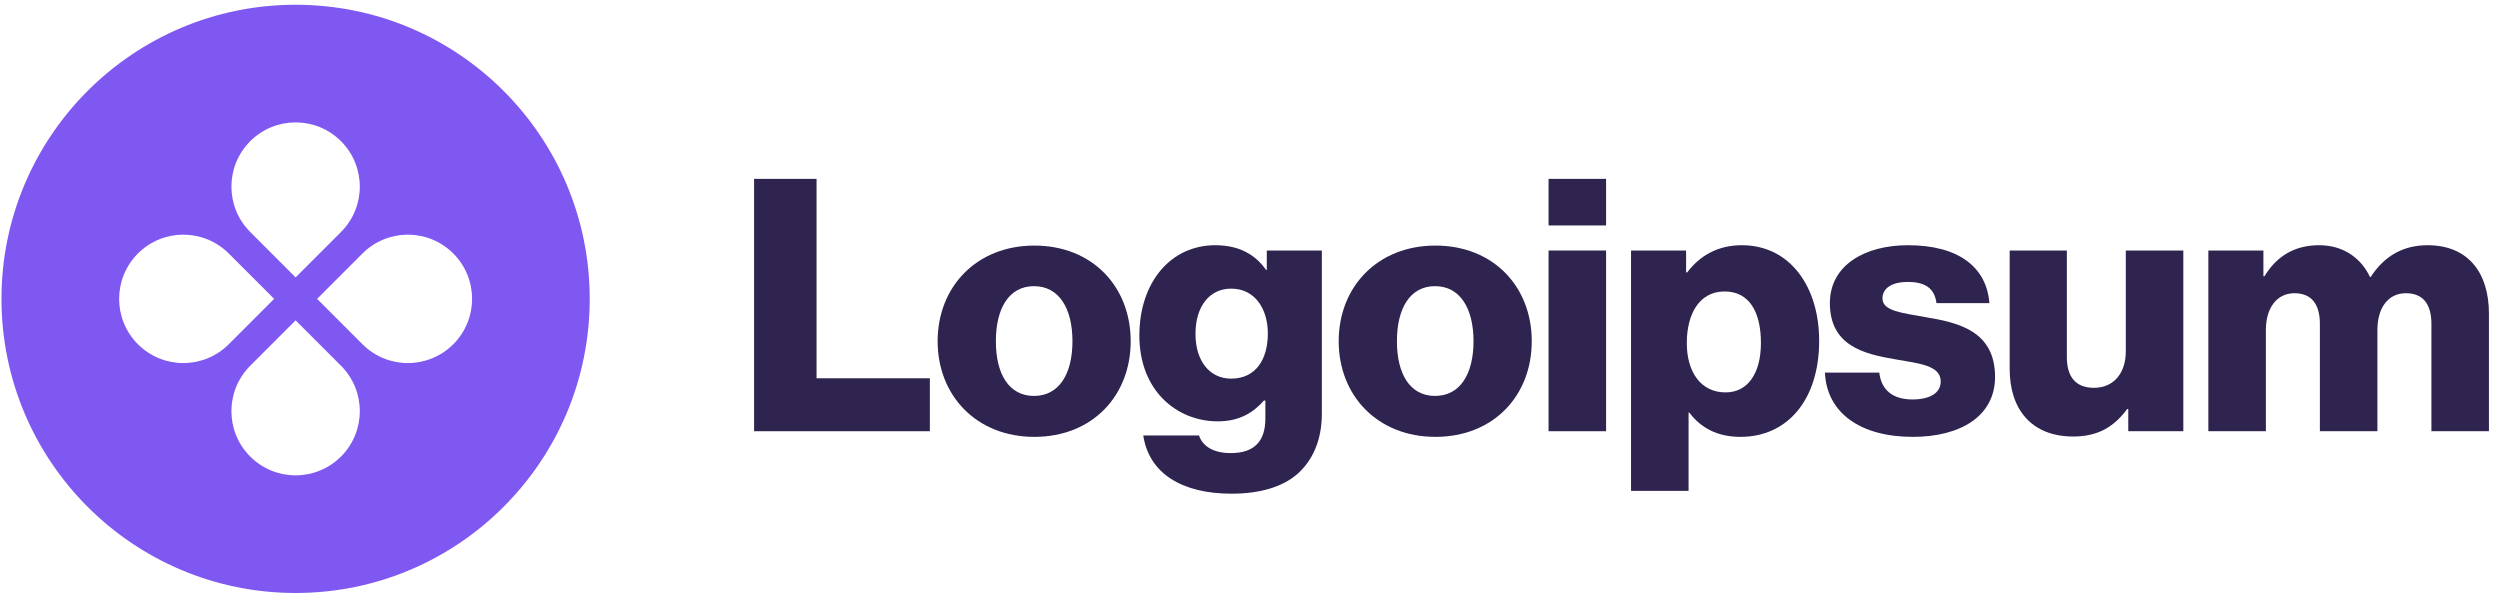
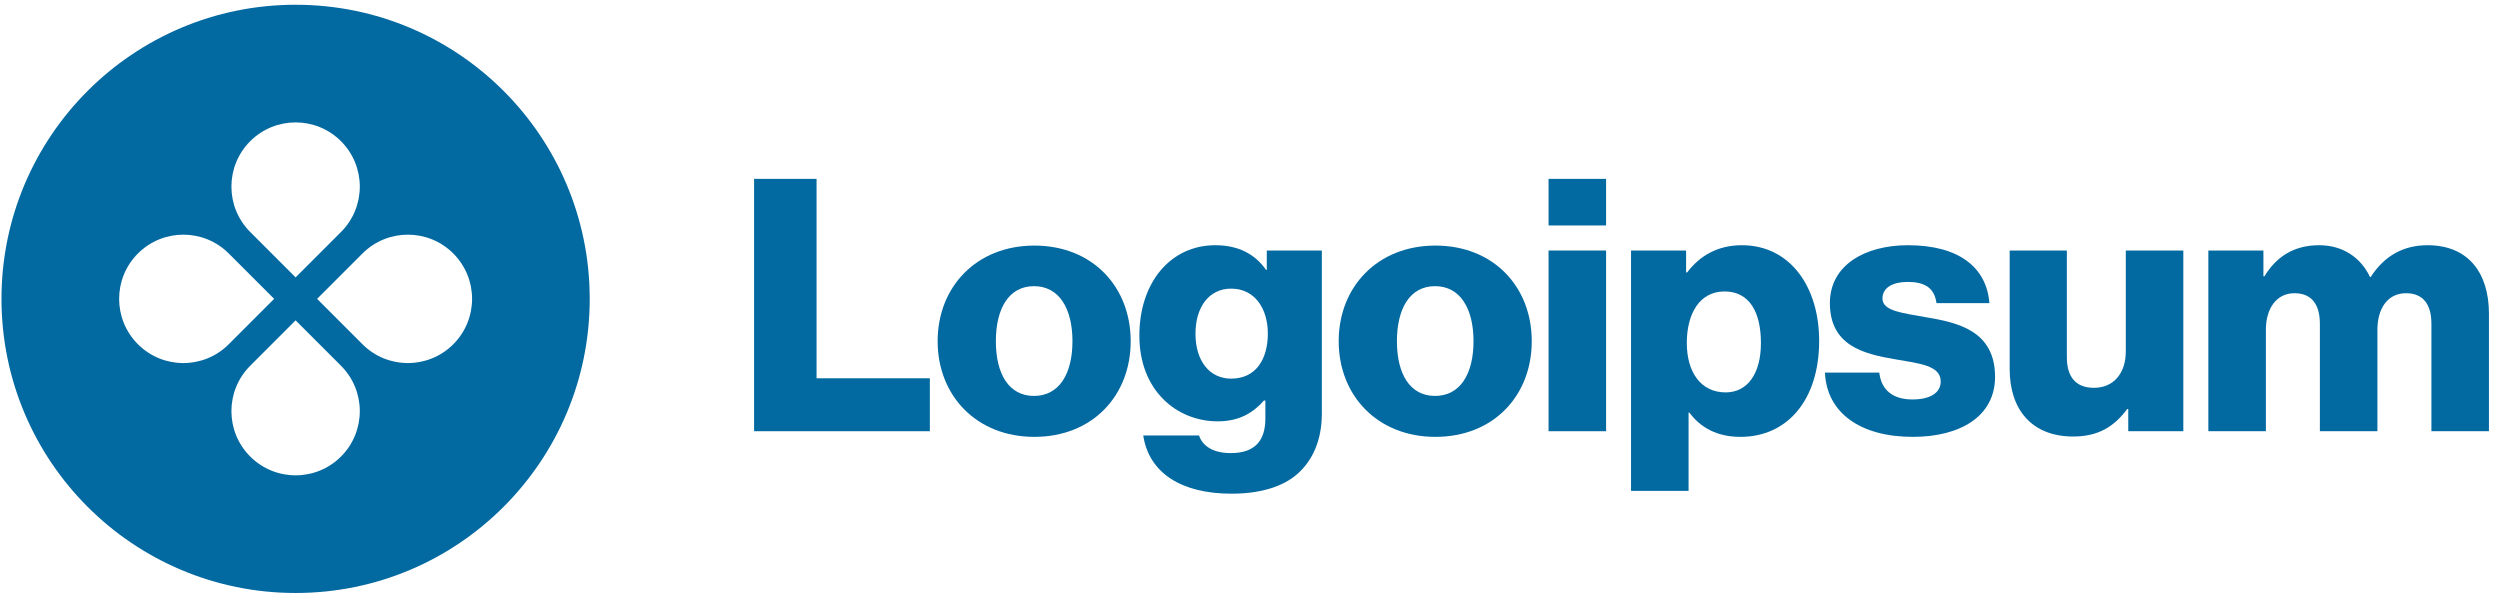
<svg xmlns="http://www.w3.org/2000/svg" id="logo-52" width="170" height="41" viewBox="0 0 170 41" fill="none">
-   <path d="M51.278 29.323H63.23V25.723H55.526V12.163H51.278V29.323Z" class="cneutral" fill="#2F234F" />
-   <path d="M70.311 26.923C68.607 26.923 67.719 25.435 67.719 23.203C67.719 20.971 68.607 19.459 70.311 19.459C72.015 19.459 72.927 20.971 72.927 23.203C72.927 25.435 72.015 26.923 70.311 26.923ZM70.335 29.707C74.295 29.707 76.887 26.899 76.887 23.203C76.887 19.507 74.295 16.699 70.335 16.699C66.399 16.699 63.759 19.507 63.759 23.203C63.759 26.899 66.399 29.707 70.335 29.707Z" class="cneutral" fill="#2F234F" />
-   <path d="M83.741 33.571C85.565 33.571 87.173 33.163 88.253 32.203C89.237 31.315 89.885 29.971 89.885 28.123V17.035H86.141V18.355H86.093C85.373 17.323 84.269 16.675 82.637 16.675C79.589 16.675 77.477 19.219 77.477 22.819C77.477 26.587 80.045 28.651 82.805 28.651C84.293 28.651 85.229 28.051 85.949 27.235H86.045V28.459C86.045 29.947 85.349 30.811 83.693 30.811C82.397 30.811 81.749 30.259 81.533 29.611H77.741C78.125 32.179 80.357 33.571 83.741 33.571ZM83.717 25.747C82.253 25.747 81.293 24.547 81.293 22.699C81.293 20.827 82.253 19.627 83.717 19.627C85.349 19.627 86.213 21.019 86.213 22.675C86.213 24.403 85.421 25.747 83.717 25.747Z" class="cneutral" fill="#2F234F" />
-   <path d="M97.583 26.923C95.879 26.923 94.991 25.435 94.991 23.203C94.991 20.971 95.879 19.459 97.583 19.459C99.287 19.459 100.199 20.971 100.199 23.203C100.199 25.435 99.287 26.923 97.583 26.923ZM97.607 29.707C101.567 29.707 104.159 26.899 104.159 23.203C104.159 19.507 101.567 16.699 97.607 16.699C93.671 16.699 91.031 19.507 91.031 23.203C91.031 26.899 93.671 29.707 97.607 29.707Z" class="cneutral" fill="#2F234F" />
-   <path d="M105.302 29.323H109.214V17.035H105.302V29.323ZM105.302 15.331H109.214V12.163H105.302V15.331Z" class="cneutral" fill="#2F234F" />
-   <path d="M110.911 33.379H114.823V28.051H114.871C115.639 29.083 116.767 29.707 118.351 29.707C121.567 29.707 123.703 27.163 123.703 23.179C123.703 19.483 121.711 16.675 118.447 16.675C116.767 16.675 115.567 17.419 114.727 18.523H114.655V17.035H110.911V33.379ZM117.343 26.683C115.663 26.683 114.703 25.315 114.703 23.323C114.703 21.331 115.567 19.819 117.271 19.819C118.951 19.819 119.743 21.211 119.743 23.323C119.743 25.411 118.831 26.683 117.343 26.683Z" class="cneutral" fill="#2F234F" />
-   <path d="M130.072 29.707C133.288 29.707 135.664 28.315 135.664 25.627C135.664 22.483 133.12 21.931 130.96 21.571C129.4 21.283 128.008 21.163 128.008 20.299C128.008 19.531 128.752 19.171 129.712 19.171C130.792 19.171 131.536 19.507 131.68 20.611H135.28C135.088 18.187 133.216 16.675 129.736 16.675C126.832 16.675 124.432 18.019 124.432 20.611C124.432 23.491 126.712 24.067 128.848 24.427C130.48 24.715 131.968 24.835 131.968 25.939C131.968 26.731 131.224 27.163 130.048 27.163C128.752 27.163 127.936 26.563 127.792 25.339H124.096C124.216 28.051 126.472 29.707 130.072 29.707Z" class="cneutral" fill="#2F234F" />
-   <path d="M140.978 29.683C142.682 29.683 143.762 29.011 144.65 27.811H144.722V29.323H148.466V17.035H144.554V23.899C144.554 25.363 143.738 26.371 142.394 26.371C141.146 26.371 140.546 25.627 140.546 24.283V17.035H136.658V25.099C136.658 27.835 138.146 29.683 140.978 29.683Z" class="cneutral" fill="#2F234F" />
-   <path d="M150.168 29.323H154.08V22.435C154.08 20.971 154.8 19.939 156.024 19.939C157.2 19.939 157.752 20.707 157.752 22.027V29.323H161.664V22.435C161.664 20.971 162.36 19.939 163.608 19.939C164.784 19.939 165.336 20.707 165.336 22.027V29.323H169.248V21.331C169.248 18.571 167.856 16.675 165.072 16.675C163.488 16.675 162.168 17.347 161.208 18.835H161.16C160.536 17.515 159.312 16.675 157.704 16.675C155.928 16.675 154.752 17.515 153.984 18.787H153.912V17.035H150.168V29.323Z" class="cneutral" fill="#2F234F" />
-   <path fill-rule="evenodd" clip-rule="evenodd" d="M20.101 40.323C31.147 40.323 40.101 31.369 40.101 20.323C40.101 9.278 31.147 0.323 20.101 0.323C9.056 0.323 0.101 9.278 0.101 20.323C0.101 31.369 9.056 40.323 20.101 40.323ZM23.188 15.776C24.893 14.071 24.893 11.307 23.188 9.602C21.483 7.897 18.719 7.897 17.015 9.602C15.31 11.307 15.31 14.071 17.015 15.776L20.101 18.863L23.188 15.776ZM24.649 23.41C26.354 25.115 29.118 25.115 30.823 23.41C32.528 21.705 32.528 18.941 30.823 17.236C29.118 15.531 26.354 15.531 24.649 17.236L21.562 20.323L24.649 23.41ZM23.188 31.045C24.893 29.34 24.893 26.576 23.188 24.871L20.101 21.784L17.015 24.871C15.31 26.576 15.31 29.34 17.015 31.045C18.719 32.749 21.483 32.749 23.188 31.045ZM9.38 23.41C7.675 21.705 7.675 18.941 9.38 17.236C11.085 15.531 13.849 15.531 15.554 17.236L18.641 20.323L15.554 23.41C13.849 25.115 11.085 25.115 9.38 23.41Z" class="ccustom" fill="#7F57F1" />
+   <path d="M51.278 29.323H63.23V25.723H55.526V12.163H51.278V29.323Z" class="cneutral" fill="#0369a1" />
+   <path d="M70.311 26.923C68.607 26.923 67.719 25.435 67.719 23.203C67.719 20.971 68.607 19.459 70.311 19.459C72.015 19.459 72.927 20.971 72.927 23.203C72.927 25.435 72.015 26.923 70.311 26.923ZM70.335 29.707C74.295 29.707 76.887 26.899 76.887 23.203C76.887 19.507 74.295 16.699 70.335 16.699C66.399 16.699 63.759 19.507 63.759 23.203C63.759 26.899 66.399 29.707 70.335 29.707Z" class="cneutral" fill="#0369a1" />
+   <path d="M83.741 33.571C85.565 33.571 87.173 33.163 88.253 32.203C89.237 31.315 89.885 29.971 89.885 28.123V17.035H86.141V18.355H86.093C85.373 17.323 84.269 16.675 82.637 16.675C79.589 16.675 77.477 19.219 77.477 22.819C77.477 26.587 80.045 28.651 82.805 28.651C84.293 28.651 85.229 28.051 85.949 27.235H86.045V28.459C86.045 29.947 85.349 30.811 83.693 30.811C82.397 30.811 81.749 30.259 81.533 29.611H77.741C78.125 32.179 80.357 33.571 83.741 33.571ZM83.717 25.747C82.253 25.747 81.293 24.547 81.293 22.699C81.293 20.827 82.253 19.627 83.717 19.627C85.349 19.627 86.213 21.019 86.213 22.675C86.213 24.403 85.421 25.747 83.717 25.747Z" class="cneutral" fill="#0369a1" />
+   <path d="M97.583 26.923C95.879 26.923 94.991 25.435 94.991 23.203C94.991 20.971 95.879 19.459 97.583 19.459C99.287 19.459 100.199 20.971 100.199 23.203C100.199 25.435 99.287 26.923 97.583 26.923ZM97.607 29.707C101.567 29.707 104.159 26.899 104.159 23.203C104.159 19.507 101.567 16.699 97.607 16.699C93.671 16.699 91.031 19.507 91.031 23.203C91.031 26.899 93.671 29.707 97.607 29.707Z" class="cneutral" fill="#0369a1" />
+   <path d="M105.302 29.323H109.214V17.035H105.302V29.323ZM105.302 15.331H109.214V12.163H105.302V15.331Z" class="cneutral" fill="#0369a1" />
+   <path d="M110.911 33.379H114.823V28.051H114.871C115.639 29.083 116.767 29.707 118.351 29.707C121.567 29.707 123.703 27.163 123.703 23.179C123.703 19.483 121.711 16.675 118.447 16.675C116.767 16.675 115.567 17.419 114.727 18.523H114.655V17.035H110.911V33.379ZM117.343 26.683C115.663 26.683 114.703 25.315 114.703 23.323C114.703 21.331 115.567 19.819 117.271 19.819C118.951 19.819 119.743 21.211 119.743 23.323C119.743 25.411 118.831 26.683 117.343 26.683Z" class="cneutral" fill="#0369a1" />
+   <path d="M130.072 29.707C133.288 29.707 135.664 28.315 135.664 25.627C135.664 22.483 133.12 21.931 130.96 21.571C129.4 21.283 128.008 21.163 128.008 20.299C128.008 19.531 128.752 19.171 129.712 19.171C130.792 19.171 131.536 19.507 131.68 20.611H135.28C135.088 18.187 133.216 16.675 129.736 16.675C126.832 16.675 124.432 18.019 124.432 20.611C124.432 23.491 126.712 24.067 128.848 24.427C130.48 24.715 131.968 24.835 131.968 25.939C131.968 26.731 131.224 27.163 130.048 27.163C128.752 27.163 127.936 26.563 127.792 25.339H124.096C124.216 28.051 126.472 29.707 130.072 29.707Z" class="cneutral" fill="#0369a1" />
+   <path d="M140.978 29.683C142.682 29.683 143.762 29.011 144.65 27.811H144.722V29.323H148.466V17.035H144.554V23.899C144.554 25.363 143.738 26.371 142.394 26.371C141.146 26.371 140.546 25.627 140.546 24.283V17.035H136.658V25.099C136.658 27.835 138.146 29.683 140.978 29.683Z" class="cneutral" fill="#0369a1" />
+   <path d="M150.168 29.323H154.08V22.435C154.08 20.971 154.8 19.939 156.024 19.939C157.2 19.939 157.752 20.707 157.752 22.027V29.323H161.664V22.435C161.664 20.971 162.36 19.939 163.608 19.939C164.784 19.939 165.336 20.707 165.336 22.027V29.323H169.248V21.331C169.248 18.571 167.856 16.675 165.072 16.675C163.488 16.675 162.168 17.347 161.208 18.835H161.16C160.536 17.515 159.312 16.675 157.704 16.675C155.928 16.675 154.752 17.515 153.984 18.787H153.912V17.035H150.168V29.323Z" class="cneutral" fill="#0369a1" />
+   <path fill-rule="evenodd" clip-rule="evenodd" d="M20.101 40.323C31.147 40.323 40.101 31.369 40.101 20.323C40.101 9.278 31.147 0.323 20.101 0.323C9.056 0.323 0.101 9.278 0.101 20.323C0.101 31.369 9.056 40.323 20.101 40.323ZM23.188 15.776C24.893 14.071 24.893 11.307 23.188 9.602C21.483 7.897 18.719 7.897 17.015 9.602C15.31 11.307 15.31 14.071 17.015 15.776L20.101 18.863L23.188 15.776ZM24.649 23.41C26.354 25.115 29.118 25.115 30.823 23.41C32.528 21.705 32.528 18.941 30.823 17.236C29.118 15.531 26.354 15.531 24.649 17.236L21.562 20.323L24.649 23.41ZM23.188 31.045C24.893 29.34 24.893 26.576 23.188 24.871L20.101 21.784L17.015 24.871C15.31 26.576 15.31 29.34 17.015 31.045C18.719 32.749 21.483 32.749 23.188 31.045ZM9.38 23.41C7.675 21.705 7.675 18.941 9.38 17.236C11.085 15.531 13.849 15.531 15.554 17.236L18.641 20.323L15.554 23.41C13.849 25.115 11.085 25.115 9.38 23.41Z" class="ccustom" fill="#0369a1" />
</svg>
